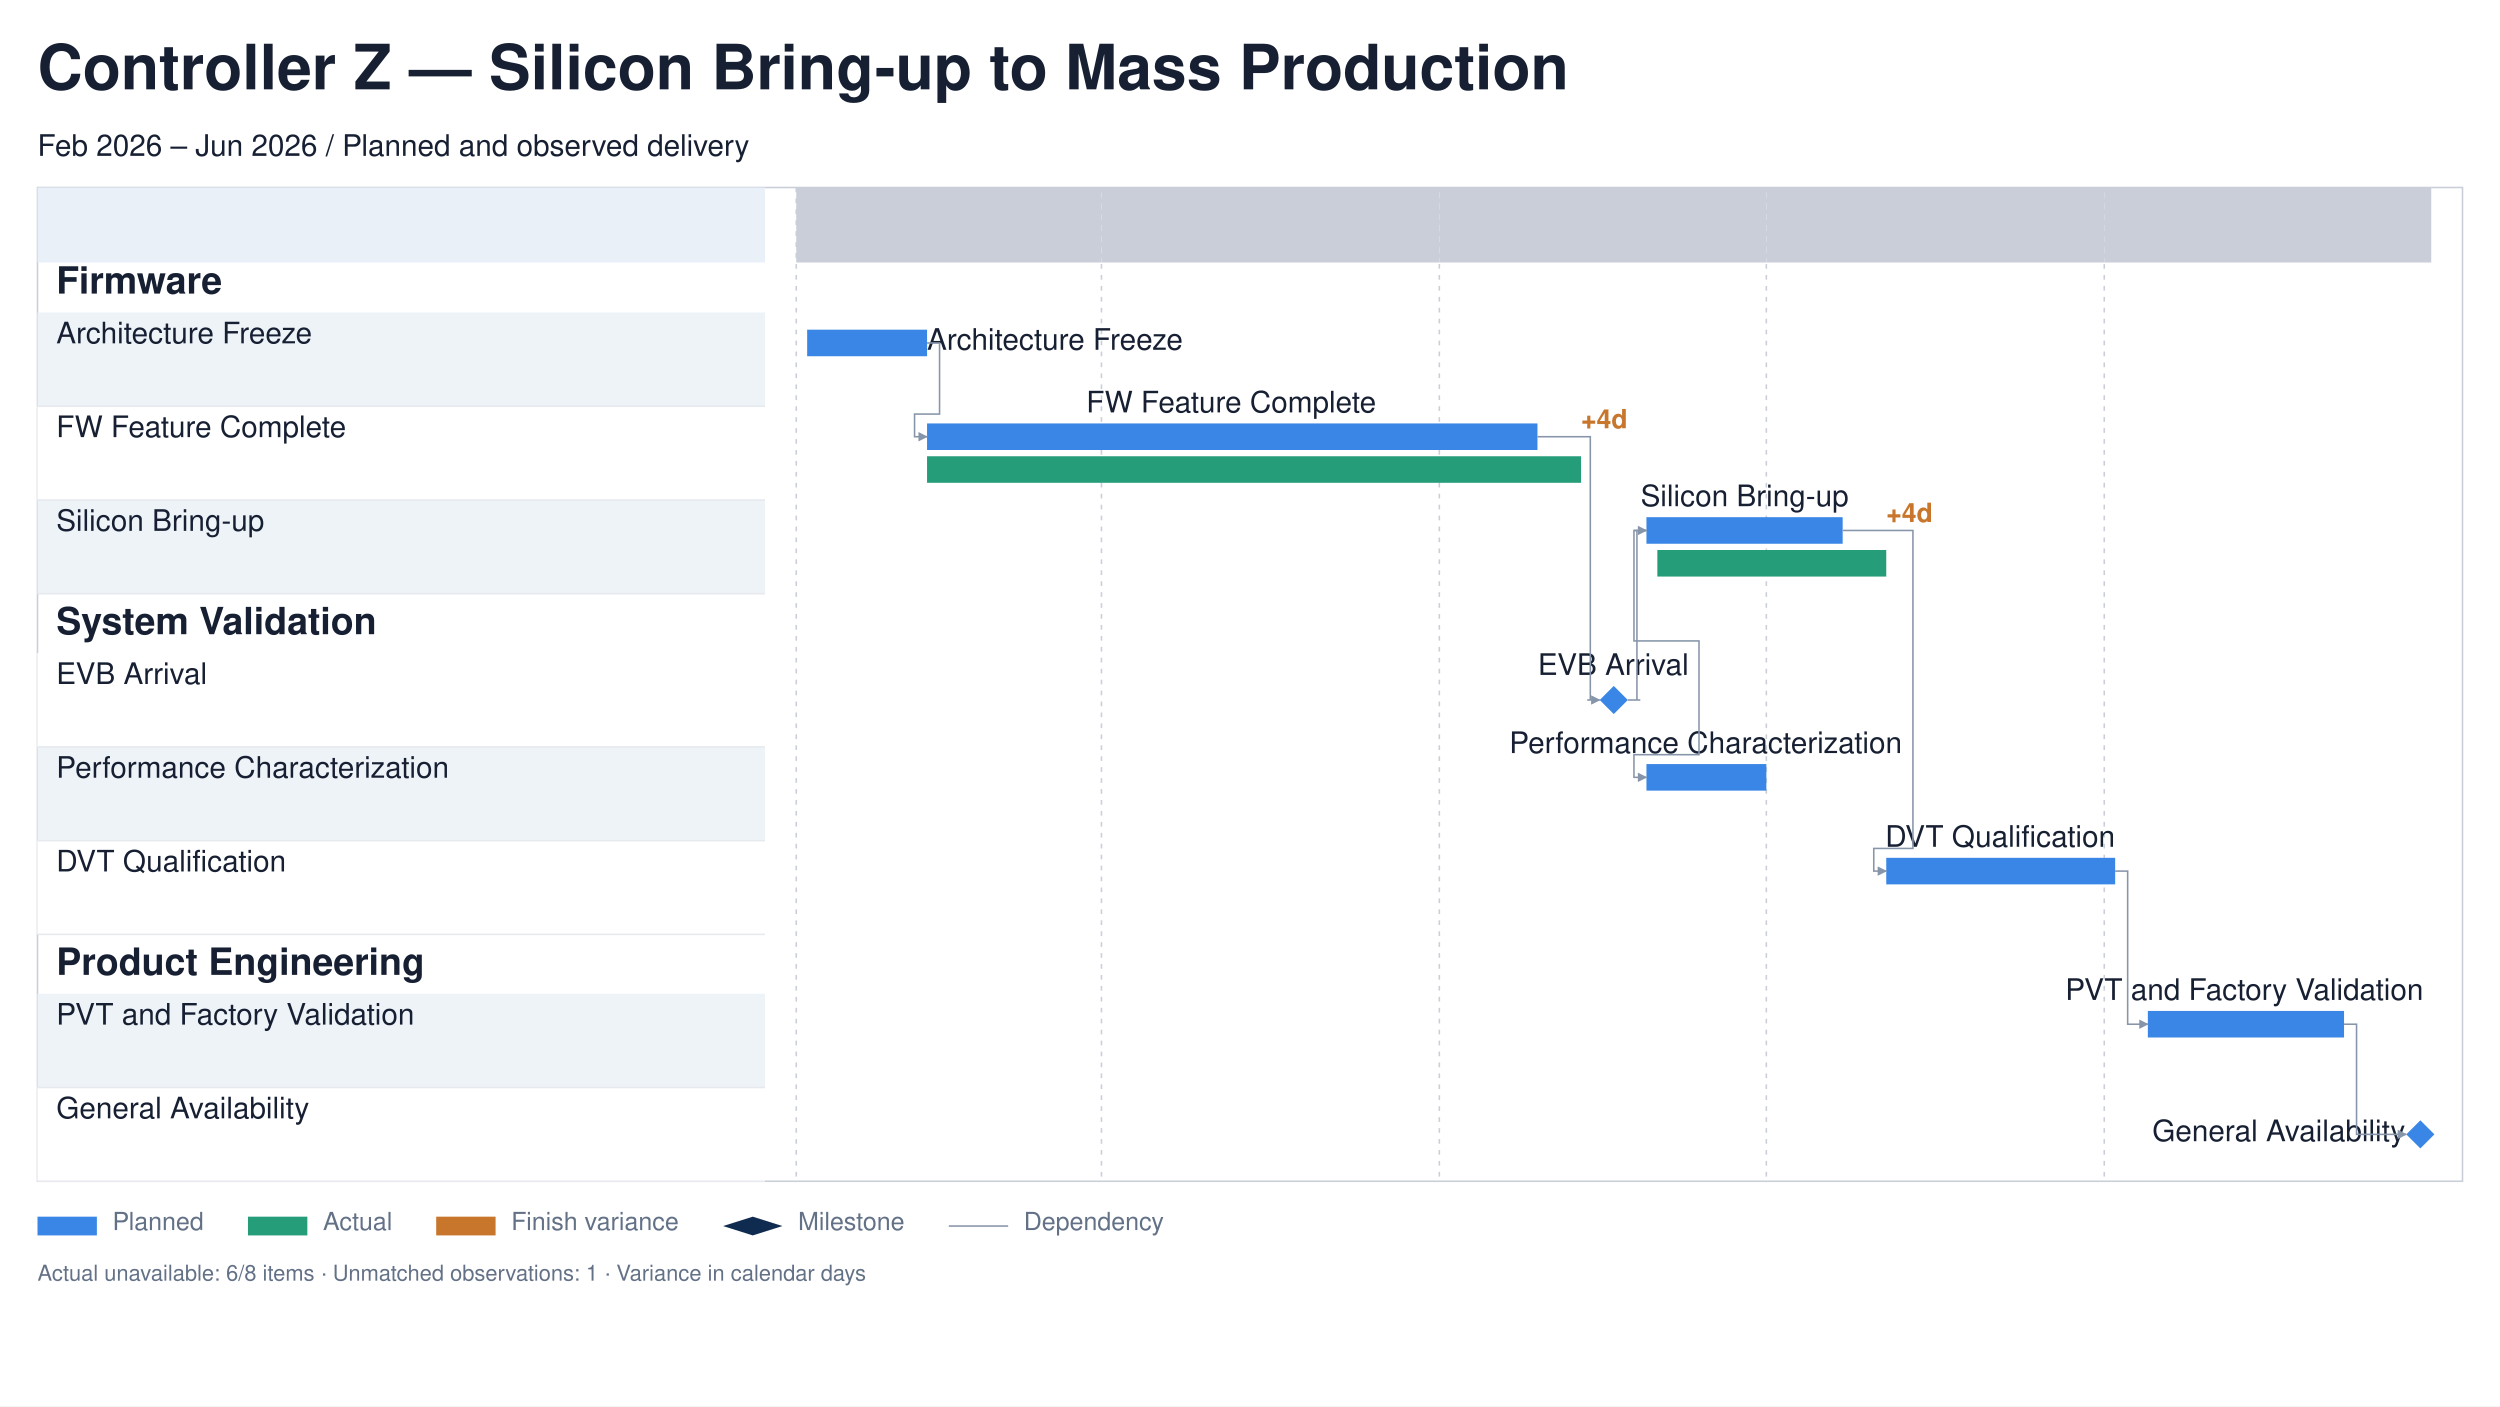
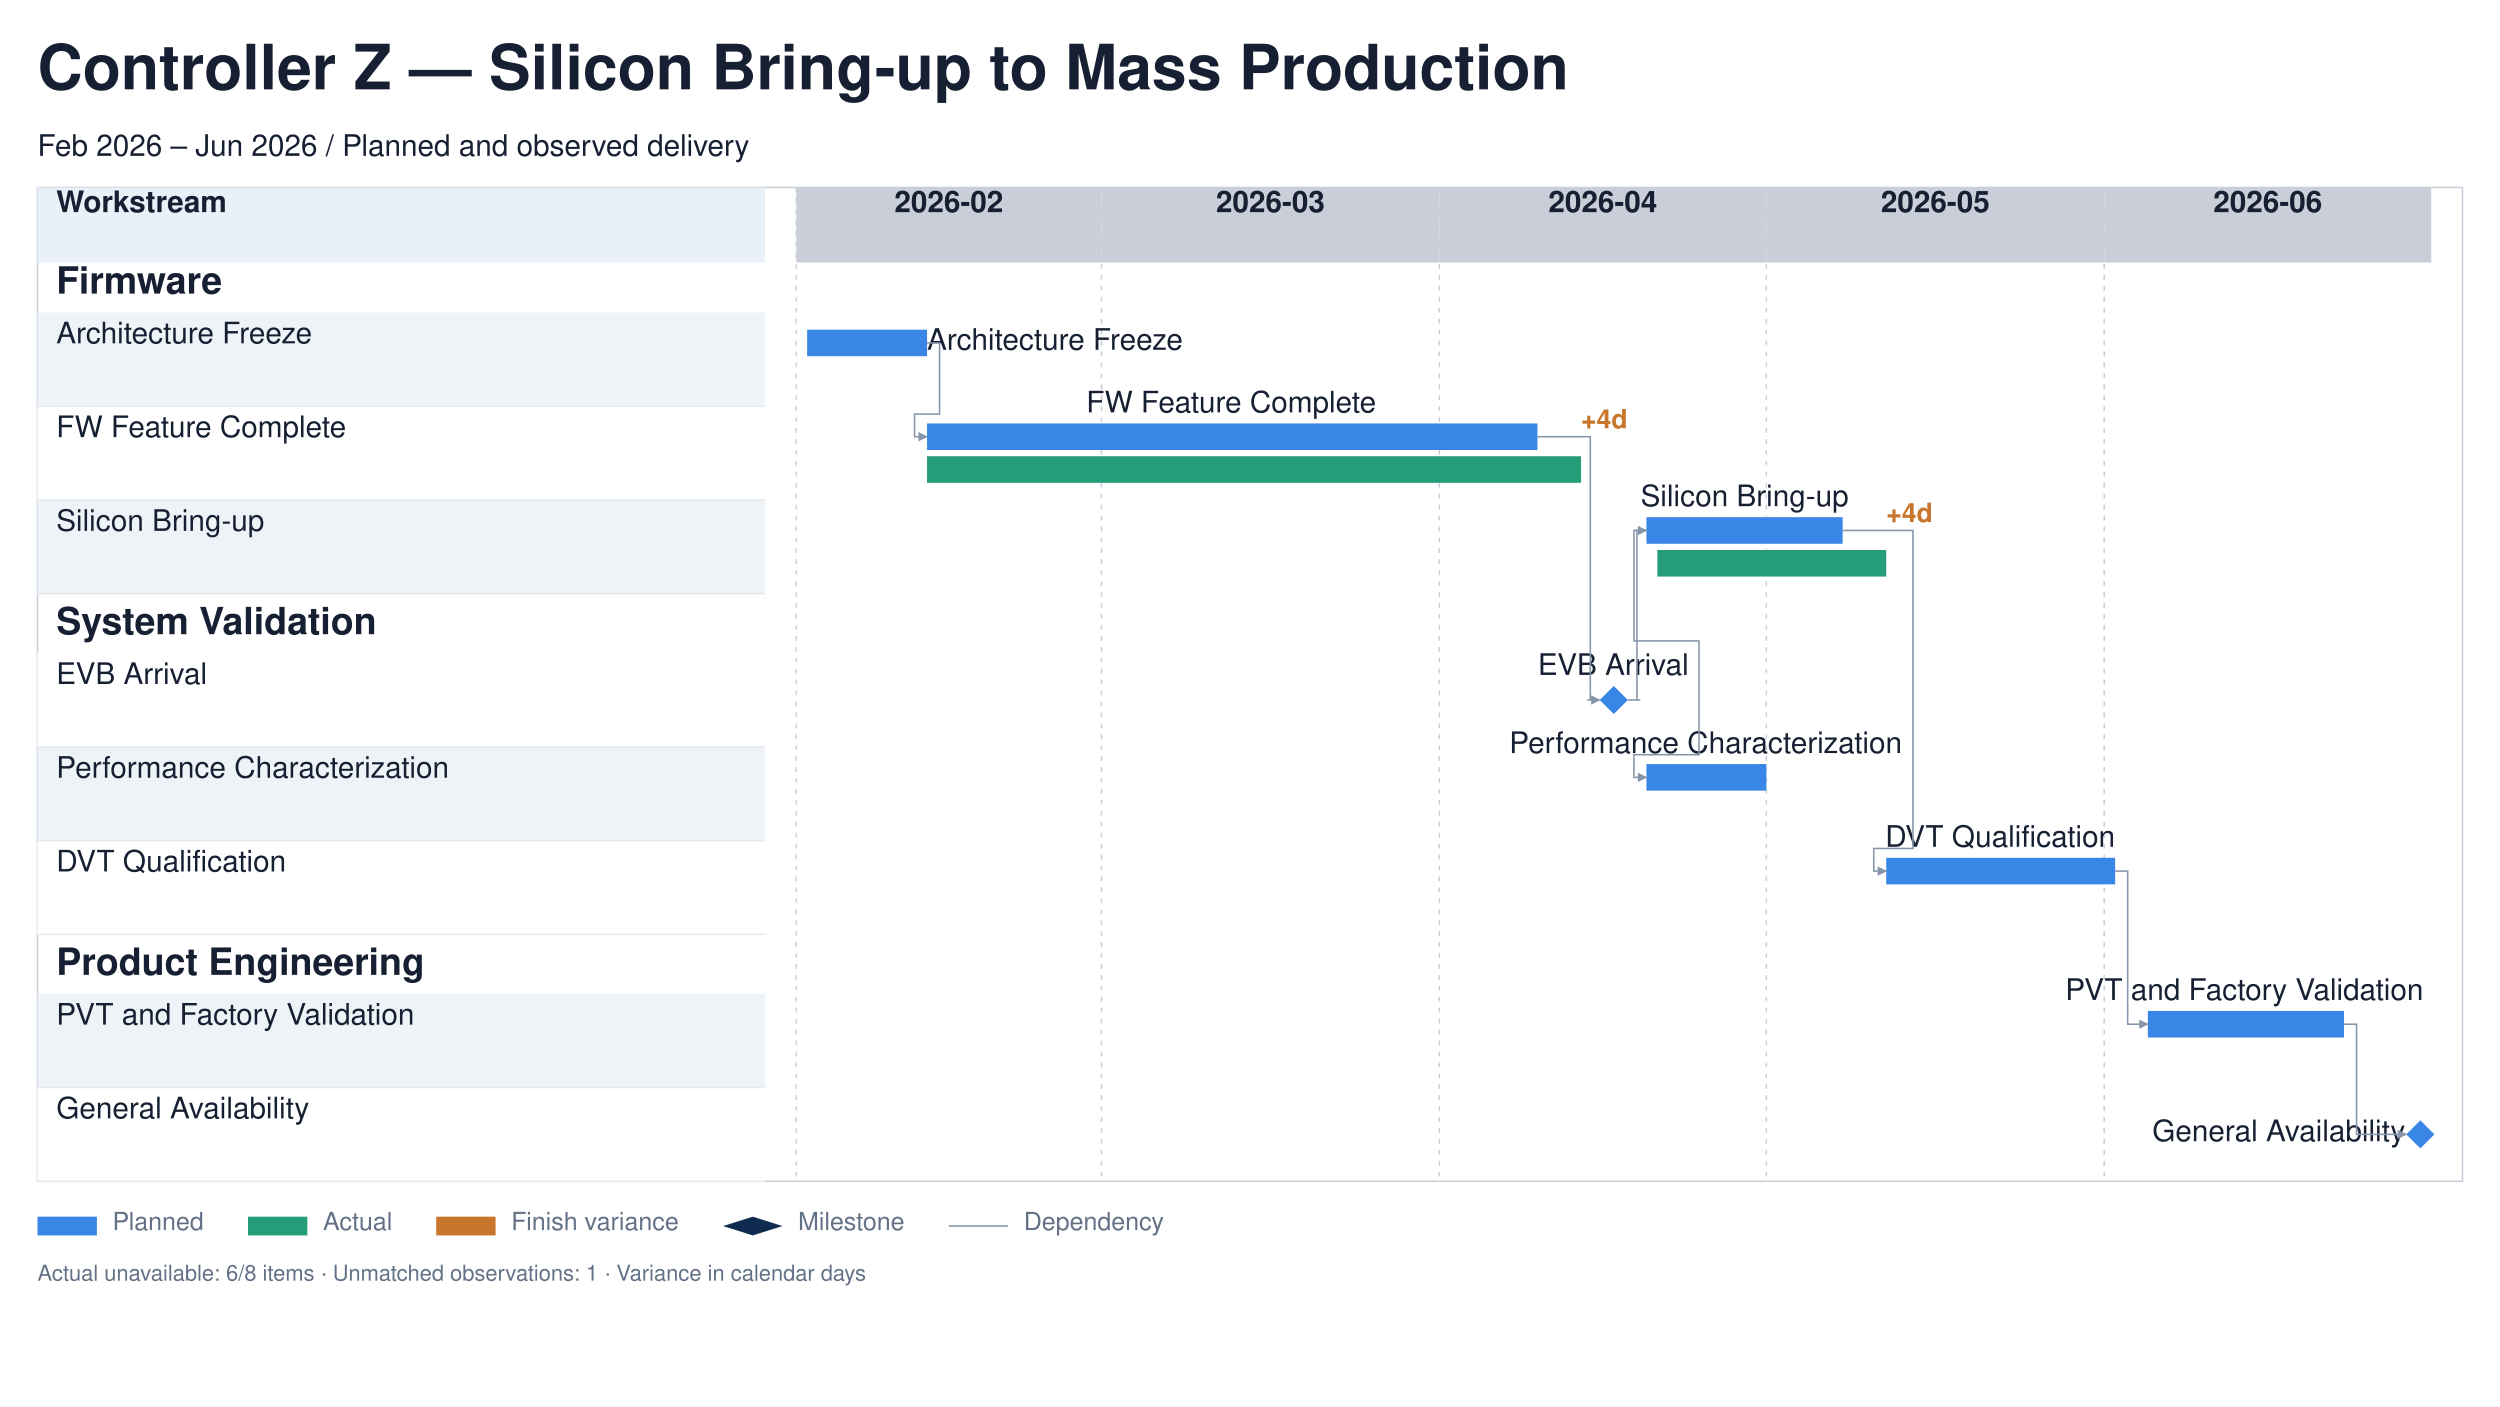
<svg xmlns="http://www.w3.org/2000/svg" width="1600" height="900" viewBox="0 0 1600 900" role="img" aria-labelledby="title desc">
  <defs>
    <marker id="dependency-arrow" markerWidth="6" markerHeight="6" refX="5.5" refY="3.0" orient="auto">
      <path d="M0 0L6 3.0L0 6Z" fill="#8795AA" />
    </marker>
  </defs>
  <rect width="1600" height="900" fill="#FFFFFF" />
  <rect data-scene-id="table-timeline:table-frame:table::primitive" data-purpose="table-frame" data-source-ref="table" x="24" y="120" width="1552" height="636" fill="none" stroke="#C9CED8" />
  <rect data-scene-id="table-timeline:table-header-band:table-header::primitive" data-purpose="table-header" data-source-ref="table-header" x="24" y="120" width="465.6" height="48" fill="#EAF0F8" stroke="none" />
  <rect data-scene-id="table-timeline:group-surface:fw-team::primitive" data-purpose="group-surface" data-source-ref="fw-team" x="24" y="200" width="465.6" height="180" fill="#EEF3F8" stroke="none" opacity="1" />
  <rect data-scene-id="table-timeline:group-surface:validation-team::primitive" data-purpose="group-surface" data-source-ref="validation-team" x="24" y="418" width="465.6" height="180" fill="#EEF3F8" stroke="none" opacity="1" />
  <rect data-scene-id="table-timeline:group-surface:factory-team::primitive" data-purpose="group-surface" data-source-ref="factory-team" x="24" y="636" width="465.6" height="120" fill="#EEF3F8" stroke="none" opacity="1" />
  <rect data-scene-id="table-timeline:row-shade:firmware::primitive" data-purpose="row-shade" data-source-ref="firmware" x="24" y="260" width="465.6" height="60" fill="#FFFFFF" stroke="none" />
  <rect data-scene-id="table-timeline:row-shade:evb-arrival::primitive" data-purpose="row-shade" data-source-ref="evb-arrival" x="24" y="418" width="465.6" height="60" fill="#FFFFFF" stroke="none" />
  <rect data-scene-id="table-timeline:row-shade:dvt::primitive" data-purpose="row-shade" data-source-ref="dvt" x="24" y="538" width="465.6" height="60" fill="#FFFFFF" stroke="none" />
  <rect data-scene-id="table-timeline:row-shade:ga::primitive" data-purpose="row-shade" data-source-ref="ga" x="24" y="696" width="465.6" height="60" fill="#FFFFFF" stroke="none" />
  <path data-scene-id="table-timeline:table-row-rule:architecture::primitive" data-purpose="table-row" data-source-ref="architecture" d="M24 260L489.6 260" stroke="#E6E9EE" fill="none" />
  <path data-scene-id="table-timeline:table-row-rule:firmware::primitive" data-purpose="table-row" data-source-ref="firmware" d="M24 320L489.6 320" stroke="#E6E9EE" fill="none" />
  <path data-scene-id="table-timeline:table-row-rule:silicon-bringup::primitive" data-purpose="table-row" data-source-ref="silicon-bringup" d="M24 380L489.6 380" stroke="#E6E9EE" fill="none" />
  <path data-scene-id="table-timeline:table-row-rule:evb-arrival::primitive" data-purpose="table-row" data-source-ref="evb-arrival" d="M24 478L489.6 478" stroke="#E6E9EE" fill="none" />
  <path data-scene-id="table-timeline:table-row-rule:performance::primitive" data-purpose="table-row" data-source-ref="performance" d="M24 538L489.6 538" stroke="#E6E9EE" fill="none" />
  <path data-scene-id="table-timeline:table-row-rule:dvt::primitive" data-purpose="table-row" data-source-ref="dvt" d="M24 598L489.6 598" stroke="#E6E9EE" fill="none" />
  <path data-scene-id="table-timeline:table-row-rule:pvt::primitive" data-purpose="table-row" data-source-ref="pvt" d="M24 696L489.6 696" stroke="#E6E9EE" fill="none" />
  <path data-scene-id="table-timeline:table-row-rule:ga::primitive" data-purpose="table-row" data-source-ref="ga" d="M24 756L489.6 756" stroke="#E6E9EE" fill="none" />
  <rect data-scene-id="table-timeline:axis-band:axis:month:0:axis:primitive" data-purpose="axis-band" data-source-ref="axis:month:0" x="509.6" y="120" width="195.33" height="48" fill="#C9CED8" stroke="none" />
  <rect data-scene-id="table-timeline:axis-band:axis:month:1:axis:primitive" data-purpose="axis-band" data-source-ref="axis:month:1" x="704.93" y="120" width="216.26" height="48" fill="#C9CED8" stroke="none" />
  <rect data-scene-id="table-timeline:axis-band:axis:month:2:axis:primitive" data-purpose="axis-band" data-source-ref="axis:month:2" x="921.18" y="120" width="209.28" height="48" fill="#C9CED8" stroke="none" />
  <rect data-scene-id="table-timeline:axis-band:axis:month:3:axis:primitive" data-purpose="axis-band" data-source-ref="axis:month:3" x="1130.46" y="120" width="216.26" height="48" fill="#C9CED8" stroke="none" />
  <rect data-scene-id="table-timeline:axis-band:axis:month:4:axis:primitive" data-purpose="axis-band" data-source-ref="axis:month:4" x="1346.72" y="120" width="209.28" height="48" fill="#C9CED8" stroke="none" />
  <path data-scene-id="table-timeline:tick:tick:month:0:axis:primitive" data-purpose="axis-major" data-source-ref="tick:month:0" d="M509.6 120L509.6 756" stroke="#C9CED8" fill="none" stroke-dasharray="3 4" />
  <path data-scene-id="table-timeline:tick:tick:month:1:axis:primitive" data-purpose="axis-major" data-source-ref="tick:month:1" d="M704.93 120L704.93 756" stroke="#C9CED8" fill="none" stroke-dasharray="3 4" />
  <path data-scene-id="table-timeline:tick:tick:month:2:axis:primitive" data-purpose="axis-major" data-source-ref="tick:month:2" d="M921.18 120L921.18 756" stroke="#C9CED8" fill="none" stroke-dasharray="3 4" />
  <path data-scene-id="table-timeline:tick:tick:month:3:axis:primitive" data-purpose="axis-major" data-source-ref="tick:month:3" d="M1130.46 120L1130.46 756" stroke="#C9CED8" fill="none" stroke-dasharray="3 4" />
  <path data-scene-id="table-timeline:tick:tick:month:4:axis:primitive" data-purpose="axis-major" data-source-ref="tick:month:4" d="M1346.72 120L1346.72 756" stroke="#C9CED8" fill="none" stroke-dasharray="3 4" />
  <rect data-scene-id="table-timeline:comparison-mark:architecture:planned:primitive" data-purpose="planned" data-source-ref="architecture" data-lane-offset="11" x="516.58" y="211" width="76.74" height="17" fill="#3986E6" stroke="none" />
  <rect data-scene-id="table-timeline:comparison-mark:firmware:planned:primitive" data-purpose="planned" data-source-ref="firmware" data-lane-offset="71" x="593.31" y="271" width="390.66" height="17" fill="#3986E6" stroke="none" />
  <rect data-scene-id="table-timeline:comparison-mark:firmware:actual:primitive" data-purpose="actual" data-source-ref="firmware" data-lane-offset="92" x="593.31" y="292" width="418.56" height="17" fill="#269D79" stroke="none" />
  <text data-scene-id="table-timeline:comparison-mark:firmware:finish-delta:primitive" data-purpose="variance" data-source-ref="firmware" x="1011.87" y="274.09" font-family="Nimbus Sans, Arial, sans-serif" font-size="17" font-weight="700" letter-spacing="0" fill="#C8762B" text-anchor="start">+4d</text>
  <rect data-scene-id="table-timeline:comparison-mark:silicon-bringup:planned:primitive" data-purpose="planned" data-source-ref="silicon-bringup" data-lane-offset="131" x="1053.73" y="331" width="125.57" height="17" fill="#3986E6" stroke="none" />
  <rect data-scene-id="table-timeline:comparison-mark:silicon-bringup:actual:primitive" data-purpose="actual" data-source-ref="silicon-bringup" data-lane-offset="152" x="1060.7" y="352" width="146.5" height="17" fill="#269D79" stroke="none" />
  <text data-scene-id="table-timeline:comparison-mark:silicon-bringup:finish-delta:primitive" data-purpose="variance" data-source-ref="silicon-bringup" x="1207.2" y="334.09" font-family="Nimbus Sans, Arial, sans-serif" font-size="17" font-weight="700" letter-spacing="0" fill="#C8762B" text-anchor="start">+4d</text>
  <path data-scene-id="table-timeline:comparison-mark:evb-arrival:planned:primitive" data-purpose="planned" data-source-ref="evb-arrival" data-lane-offset="21" d="M1032.8 439L1041.8 448L1032.8 457L1023.8 448Z" fill="#3986E6" />
  <rect data-scene-id="table-timeline:comparison-mark:performance:planned:primitive" data-purpose="planned" data-source-ref="performance" data-lane-offset="71" x="1053.73" y="489" width="76.74" height="17" fill="#3986E6" stroke="none" />
  <rect data-scene-id="table-timeline:comparison-mark:dvt:planned:primitive" data-purpose="planned" data-source-ref="dvt" data-lane-offset="131" x="1207.2" y="549" width="146.5" height="17" fill="#3986E6" stroke="none" />
  <rect data-scene-id="table-timeline:comparison-mark:pvt:planned:primitive" data-purpose="planned" data-source-ref="pvt" data-lane-offset="11" x="1374.62" y="647" width="125.57" height="17" fill="#3986E6" stroke="none" />
  <path data-scene-id="table-timeline:comparison-mark:ga:planned:primitive" data-purpose="planned" data-source-ref="ga" data-lane-offset="81" d="M1549.02 717L1558.02 726L1549.02 735L1540.02 726Z" fill="#3986E6" />
-   <text data-scene-id="table-timeline:table-column-label:Workstream::primitive" data-purpose="table-header" data-source-ref="Workstream" x="36" y="135.75" font-family="Nimbus Sans, Arial, sans-serif" font-size="19" font-weight="700" letter-spacing="0" fill="#EAF0F8" text-anchor="start">Workstream</text>
+   <text data-scene-id="table-timeline:table-column-label:Workstream::primitive" data-purpose="table-header" data-source-ref="Workstream" x="36" y="135.75" font-family="Nimbus Sans, Arial, sans-serif" font-size="19" font-weight="700" letter-spacing="0" fill="#172033" text-anchor="start">Workstream</text>
  <text data-scene-id="table-timeline:group-header:fw-team::primitive" data-purpose="group-header" data-source-ref="fw-team" x="36" y="187.9" font-family="Nimbus Sans, Arial, sans-serif" font-size="24" font-weight="700" letter-spacing="0" fill="#172033" text-anchor="start">Firmware</text>
  <text data-scene-id="table-timeline:group-header:validation-team::primitive" data-purpose="group-header" data-source-ref="validation-team" x="36" y="405.9" font-family="Nimbus Sans, Arial, sans-serif" font-size="24" font-weight="700" letter-spacing="0" fill="#172033" text-anchor="start">System Validation</text>
  <text data-scene-id="table-timeline:group-header:factory-team::primitive" data-purpose="group-header" data-source-ref="factory-team" x="36" y="623.9" font-family="Nimbus Sans, Arial, sans-serif" font-size="24" font-weight="700" letter-spacing="0" fill="#172033" text-anchor="start">Product Engineering</text>
  <text data-scene-id="table-timeline:table-cell:architecture:Workstream::primitive" data-purpose="table-cell" data-source-ref="architecture:Workstream" x="36" y="219.75" font-family="Nimbus Sans, Arial, sans-serif" font-size="19" font-weight="400" letter-spacing="0" fill="#172033" text-anchor="start">Architecture Freeze</text>
  <text data-scene-id="table-timeline:table-cell:firmware:Workstream::primitive" data-purpose="table-cell" data-source-ref="firmware:Workstream" x="36" y="279.75" font-family="Nimbus Sans, Arial, sans-serif" font-size="19" font-weight="400" letter-spacing="0" fill="#172033" text-anchor="start">FW Feature Complete</text>
  <text data-scene-id="table-timeline:table-cell:silicon-bringup:Workstream::primitive" data-purpose="table-cell" data-source-ref="silicon-bringup:Workstream" x="36" y="339.75" font-family="Nimbus Sans, Arial, sans-serif" font-size="19" font-weight="400" letter-spacing="0" fill="#172033" text-anchor="start">Silicon Bring-up</text>
  <text data-scene-id="table-timeline:table-cell:evb-arrival:Workstream::primitive" data-purpose="table-cell" data-source-ref="evb-arrival:Workstream" x="36" y="437.75" font-family="Nimbus Sans, Arial, sans-serif" font-size="19" font-weight="400" letter-spacing="0" fill="#172033" text-anchor="start">EVB Arrival</text>
  <text data-scene-id="table-timeline:table-cell:performance:Workstream::primitive" data-purpose="table-cell" data-source-ref="performance:Workstream" x="36" y="497.75" font-family="Nimbus Sans, Arial, sans-serif" font-size="19" font-weight="400" letter-spacing="0" fill="#172033" text-anchor="start">Performance Characterization</text>
  <text data-scene-id="table-timeline:table-cell:dvt:Workstream::primitive" data-purpose="table-cell" data-source-ref="dvt:Workstream" x="36" y="557.75" font-family="Nimbus Sans, Arial, sans-serif" font-size="19" font-weight="400" letter-spacing="0" fill="#172033" text-anchor="start">DVT Qualification</text>
  <text data-scene-id="table-timeline:table-cell:pvt:Workstream::primitive" data-purpose="table-cell" data-source-ref="pvt:Workstream" x="36" y="655.75" font-family="Nimbus Sans, Arial, sans-serif" font-size="19" font-weight="400" letter-spacing="0" fill="#172033" text-anchor="start">PVT and Factory Validation</text>
  <text data-scene-id="table-timeline:table-cell:ga:Workstream::primitive" data-purpose="table-cell" data-source-ref="ga:Workstream" x="36" y="715.75" font-family="Nimbus Sans, Arial, sans-serif" font-size="19" font-weight="400" letter-spacing="0" fill="#172033" text-anchor="start">General Availability</text>
-   <text data-scene-id="table-timeline:axis-label:axis:month:0:axis:primitive" data-purpose="axis-band" data-source-ref="axis:month:0" x="607.26" y="135.75" font-family="Nimbus Sans, Arial, sans-serif" font-size="19" font-weight="700" letter-spacing="0" fill="#C9CED8" text-anchor="middle">2026-02</text>
-   <text data-scene-id="table-timeline:axis-label:axis:month:1:axis:primitive" data-purpose="axis-band" data-source-ref="axis:month:1" x="813.06" y="135.75" font-family="Nimbus Sans, Arial, sans-serif" font-size="19" font-weight="700" letter-spacing="0" fill="#C9CED8" text-anchor="middle">2026-03</text>
-   <text data-scene-id="table-timeline:axis-label:axis:month:2:axis:primitive" data-purpose="axis-band" data-source-ref="axis:month:2" x="1025.82" y="135.75" font-family="Nimbus Sans, Arial, sans-serif" font-size="19" font-weight="700" letter-spacing="0" fill="#C9CED8" text-anchor="middle">2026-04</text>
-   <text data-scene-id="table-timeline:axis-label:axis:month:3:axis:primitive" data-purpose="axis-band" data-source-ref="axis:month:3" x="1238.59" y="135.75" font-family="Nimbus Sans, Arial, sans-serif" font-size="19" font-weight="700" letter-spacing="0" fill="#C9CED8" text-anchor="middle">2026-05</text>
-   <text data-scene-id="table-timeline:axis-label:axis:month:4:axis:primitive" data-purpose="axis-band" data-source-ref="axis:month:4" x="1451.36" y="135.75" font-family="Nimbus Sans, Arial, sans-serif" font-size="19" font-weight="700" letter-spacing="0" fill="#C9CED8" text-anchor="middle">2026-06</text>
+   <text data-scene-id="table-timeline:axis-label:axis:month:0:axis:primitive" data-purpose="axis-band" data-source-ref="axis:month:0" x="607.26" y="135.75" font-family="Nimbus Sans, Arial, sans-serif" font-size="19" font-weight="700" letter-spacing="0" fill="#172033" text-anchor="middle">2026-02</text>
+   <text data-scene-id="table-timeline:axis-label:axis:month:1:axis:primitive" data-purpose="axis-band" data-source-ref="axis:month:1" x="813.06" y="135.75" font-family="Nimbus Sans, Arial, sans-serif" font-size="19" font-weight="700" letter-spacing="0" fill="#172033" text-anchor="middle">2026-03</text>
+   <text data-scene-id="table-timeline:axis-label:axis:month:2:axis:primitive" data-purpose="axis-band" data-source-ref="axis:month:2" x="1025.82" y="135.75" font-family="Nimbus Sans, Arial, sans-serif" font-size="19" font-weight="700" letter-spacing="0" fill="#172033" text-anchor="middle">2026-04</text>
+   <text data-scene-id="table-timeline:axis-label:axis:month:3:axis:primitive" data-purpose="axis-band" data-source-ref="axis:month:3" x="1238.59" y="135.75" font-family="Nimbus Sans, Arial, sans-serif" font-size="19" font-weight="700" letter-spacing="0" fill="#172033" text-anchor="middle">2026-05</text>
+   <text data-scene-id="table-timeline:axis-label:axis:month:4:axis:primitive" data-purpose="axis-band" data-source-ref="axis:month:4" x="1451.36" y="135.75" font-family="Nimbus Sans, Arial, sans-serif" font-size="19" font-weight="700" letter-spacing="0" fill="#172033" text-anchor="middle">2026-06</text>
  <text data-scene-id="table-timeline:item-label:architecture::primitive" data-purpose="item-label" data-source-ref="architecture" x="593.31" y="223.85" font-family="Nimbus Sans, Arial, sans-serif" font-size="19" font-weight="400" letter-spacing="0" fill="#172033" text-anchor="start">Architecture Freeze</text>
  <text data-scene-id="table-timeline:item-label:firmware::primitive" data-purpose="item-label" data-source-ref="firmware" x="695.2" y="263.95" font-family="Nimbus Sans, Arial, sans-serif" font-size="19" font-weight="400" letter-spacing="0" fill="#172033" text-anchor="start">FW Feature Complete</text>
  <text data-scene-id="table-timeline:item-label:silicon-bringup::primitive" data-purpose="item-label" data-source-ref="silicon-bringup" x="1049.99" y="323.95" font-family="Nimbus Sans, Arial, sans-serif" font-size="19" font-weight="400" letter-spacing="0" fill="#172033" text-anchor="start">Silicon Bring-up</text>
  <text data-scene-id="table-timeline:item-label:evb-arrival::primitive" data-purpose="item-label" data-source-ref="evb-arrival" x="984.24" y="431.95" font-family="Nimbus Sans, Arial, sans-serif" font-size="19" font-weight="400" letter-spacing="0" fill="#172033" text-anchor="start">EVB Arrival</text>
  <text data-scene-id="table-timeline:item-label:performance::primitive" data-purpose="item-label" data-source-ref="performance" x="965.92" y="481.95" font-family="Nimbus Sans, Arial, sans-serif" font-size="19" font-weight="400" letter-spacing="0" fill="#172033" text-anchor="start">Performance Characterization</text>
  <text data-scene-id="table-timeline:item-label:dvt::primitive" data-purpose="item-label" data-source-ref="dvt" x="1206.54" y="541.95" font-family="Nimbus Sans, Arial, sans-serif" font-size="19" font-weight="400" letter-spacing="0" fill="#172033" text-anchor="start">DVT Qualification</text>
  <text data-scene-id="table-timeline:item-label:pvt::primitive" data-purpose="item-label" data-source-ref="pvt" x="1321.77" y="639.95" font-family="Nimbus Sans, Arial, sans-serif" font-size="19" font-weight="400" letter-spacing="0" fill="#172033" text-anchor="start">PVT and Factory Validation</text>
  <text data-scene-id="table-timeline:item-label:ga::primitive" data-purpose="item-label" data-source-ref="ga" x="1377.42" y="730.35" font-family="Nimbus Sans, Arial, sans-serif" font-size="19" font-weight="400" letter-spacing="0" fill="#172033" text-anchor="start">General Availability</text>
  <text data-scene-id="table-timeline:title-text:project::primitive" data-purpose="heading" data-source-ref="project" x="24" y="57.16" font-family="Nimbus Sans, Arial, sans-serif" font-size="40" font-weight="700" letter-spacing="0" fill="#172033" text-anchor="start">Controller Z — Silicon Bring-up to Mass Production</text>
  <text data-scene-id="table-timeline:subtitle-text:view:window::primitive" data-purpose="subtitle" data-source-ref="view:window" x="24" y="99.75" font-family="Nimbus Sans, Arial, sans-serif" font-size="19" font-weight="400" letter-spacing="0" fill="#172033" text-anchor="start">Feb 2026 – Jun 2026 / Planned and observed delivery</text>
  <path data-scene-id="table-timeline:dependency-connector:architecture-unlocks-firmware:dependency:primitive" data-purpose="routed-connector" data-source-ref="architecture-unlocks-firmware" d="M593.31 219.5L601.31 219.5L601.31 265L585.31 265L585.31 279.5L593.31 279.5" stroke="#8795AA" fill="none" marker-end="url(#dependency-arrow)" data-from-port-id="table-timeline:comparison-mark:architecture:planned:end" data-from-endpoint="end" data-to-port-id="table-timeline:comparison-mark:firmware:planned:start" data-to-endpoint="start" />
  <path data-scene-id="table-timeline:dependency-connector:firmware-to-evb:dependency:primitive" data-purpose="routed-connector" data-source-ref="firmware-to-evb" d="M983.97 279.5L991.97 279.5L1017.8 279.5L1017.8 448L1015.8 448L1023.8 448" stroke="#8795AA" fill="none" marker-end="url(#dependency-arrow)" data-from-port-id="table-timeline:comparison-mark:firmware:planned:end" data-from-endpoint="end" data-to-port-id="table-timeline:comparison-mark:evb-arrival:planned:at" data-to-endpoint="at" />
  <path data-scene-id="table-timeline:dependency-connector:evb-to-bringup:dependency:primitive" data-purpose="routed-connector" data-source-ref="evb-to-bringup" d="M1041.8 448L1049.8 448L1047.64 448L1047.64 339.5L1045.73 339.5L1053.73 339.5" stroke="#8795AA" fill="none" marker-end="url(#dependency-arrow)" data-from-port-id="table-timeline:comparison-mark:evb-arrival:planned:at" data-from-endpoint="at" data-to-port-id="table-timeline:comparison-mark:silicon-bringup:planned:start" data-to-endpoint="start" />
  <path data-scene-id="table-timeline:dependency-connector:bringup-to-performance:dependency:primitive" data-purpose="routed-connector" data-source-ref="bringup-to-performance" d="M1053.73 339.5L1045.73 339.5L1045.73 410.2L1087.36 410.2L1087.36 483L1045.73 483L1045.73 497.5L1053.73 497.5" stroke="#8795AA" fill="none" marker-end="url(#dependency-arrow)" data-from-port-id="table-timeline:comparison-mark:silicon-bringup:planned:start" data-from-endpoint="start" data-to-port-id="table-timeline:comparison-mark:performance:planned:start" data-to-endpoint="start" />
  <path data-scene-id="table-timeline:dependency-connector:bringup-to-dvt:dependency:primitive" data-purpose="routed-connector" data-source-ref="bringup-to-dvt" d="M1179.3 339.5L1187.3 339.5L1224.28 339.5L1224.28 543L1199.2 543L1199.2 557.5L1207.2 557.5" stroke="#8795AA" fill="none" marker-end="url(#dependency-arrow)" data-from-port-id="table-timeline:comparison-mark:silicon-bringup:planned:end" data-from-endpoint="end" data-to-port-id="table-timeline:comparison-mark:dvt:planned:start" data-to-endpoint="start" />
  <path data-scene-id="table-timeline:dependency-connector:dvt-to-pvt:dependency:primitive" data-purpose="routed-connector" data-source-ref="dvt-to-pvt" d="M1353.7 557.5L1361.7 557.5L1361.7 655.5L1366.62 655.5L1374.62 655.5" stroke="#8795AA" fill="none" marker-end="url(#dependency-arrow)" data-from-port-id="table-timeline:comparison-mark:dvt:planned:end" data-from-endpoint="end" data-to-port-id="table-timeline:comparison-mark:pvt:planned:start" data-to-endpoint="start" />
  <path data-scene-id="table-timeline:dependency-connector:pvt-to-ga:dependency:primitive" data-purpose="routed-connector" data-source-ref="pvt-to-ga" d="M1500.19 655.5L1508.19 655.5L1508.19 726L1532.02 726L1540.02 726" stroke="#8795AA" fill="none" marker-end="url(#dependency-arrow)" data-from-port-id="table-timeline:comparison-mark:pvt:planned:end" data-from-endpoint="end" data-to-port-id="table-timeline:comparison-mark:ga:planned:at" data-to-endpoint="at" />
  <rect data-scene-id="table-timeline:legend-swatch:planned:planned:primitive" data-purpose="legend-swatch" data-source-ref="planned" x="24" y="778.67" width="38" height="12" fill="#3986E6" stroke="none" />
  <rect data-scene-id="table-timeline:legend-swatch:actual:actual:primitive" data-purpose="legend-swatch" data-source-ref="actual" x="158.7" y="778.67" width="38" height="12" fill="#269D79" stroke="none" />
  <rect data-scene-id="table-timeline:legend-swatch:variance:variance:primitive" data-purpose="legend-swatch" data-source-ref="variance" x="279.17" y="778.67" width="38" height="12" fill="#C8762B" stroke="none" />
  <path data-scene-id="table-timeline:legend-swatch:milestone:milestone:primitive" data-purpose="legend-swatch" data-source-ref="milestone" d="M481.75 778.67L500.75 784.67L481.75 790.67L462.75 784.67Z" fill="#102B50" />
  <path data-scene-id="table-timeline:legend-swatch:dependency:dependency:primitive" data-purpose="legend-swatch" data-source-ref="dependency" d="M607.22 784.67L645.22 784.67" stroke="#8795AA" fill="none" />
  <text data-scene-id="table-timeline:legend-label:planned:planned:primitive" data-purpose="legend-label" data-source-ref="planned" x="72" y="787.26" font-family="Nimbus Sans, Arial, sans-serif" font-size="16" font-weight="400" letter-spacing="0" fill="#637187" text-anchor="start">Planned</text>
  <text data-scene-id="table-timeline:legend-label:actual:actual:primitive" data-purpose="legend-label" data-source-ref="actual" x="206.7" y="787.26" font-family="Nimbus Sans, Arial, sans-serif" font-size="16" font-weight="400" letter-spacing="0" fill="#637187" text-anchor="start">Actual</text>
  <text data-scene-id="table-timeline:legend-label:variance:variance:primitive" data-purpose="legend-label" data-source-ref="variance" x="327.17" y="787.26" font-family="Nimbus Sans, Arial, sans-serif" font-size="16" font-weight="400" letter-spacing="0" fill="#637187" text-anchor="start">Finish variance</text>
  <text data-scene-id="table-timeline:legend-label:milestone:milestone:primitive" data-purpose="legend-label" data-source-ref="milestone" x="510.75" y="787.26" font-family="Nimbus Sans, Arial, sans-serif" font-size="16" font-weight="400" letter-spacing="0" fill="#637187" text-anchor="start">Milestone</text>
  <text data-scene-id="table-timeline:legend-label:dependency:dependency:primitive" data-purpose="legend-label" data-source-ref="dependency" x="655.22" y="787.26" font-family="Nimbus Sans, Arial, sans-serif" font-size="16" font-weight="400" letter-spacing="0" fill="#637187" text-anchor="start">Dependency</text>
  <text data-scene-id="table-timeline:coverage-text:coverage::primitive" data-purpose="data-coverage" data-source-ref="coverage" x="24" y="819.61" font-family="Nimbus Sans, Arial, sans-serif" font-size="14" font-weight="400" letter-spacing="0" fill="#637187" text-anchor="start">Actual unavailable: 6/8 items · Unmatched observations: 1 · Variance in calendar days</text>
</svg>
